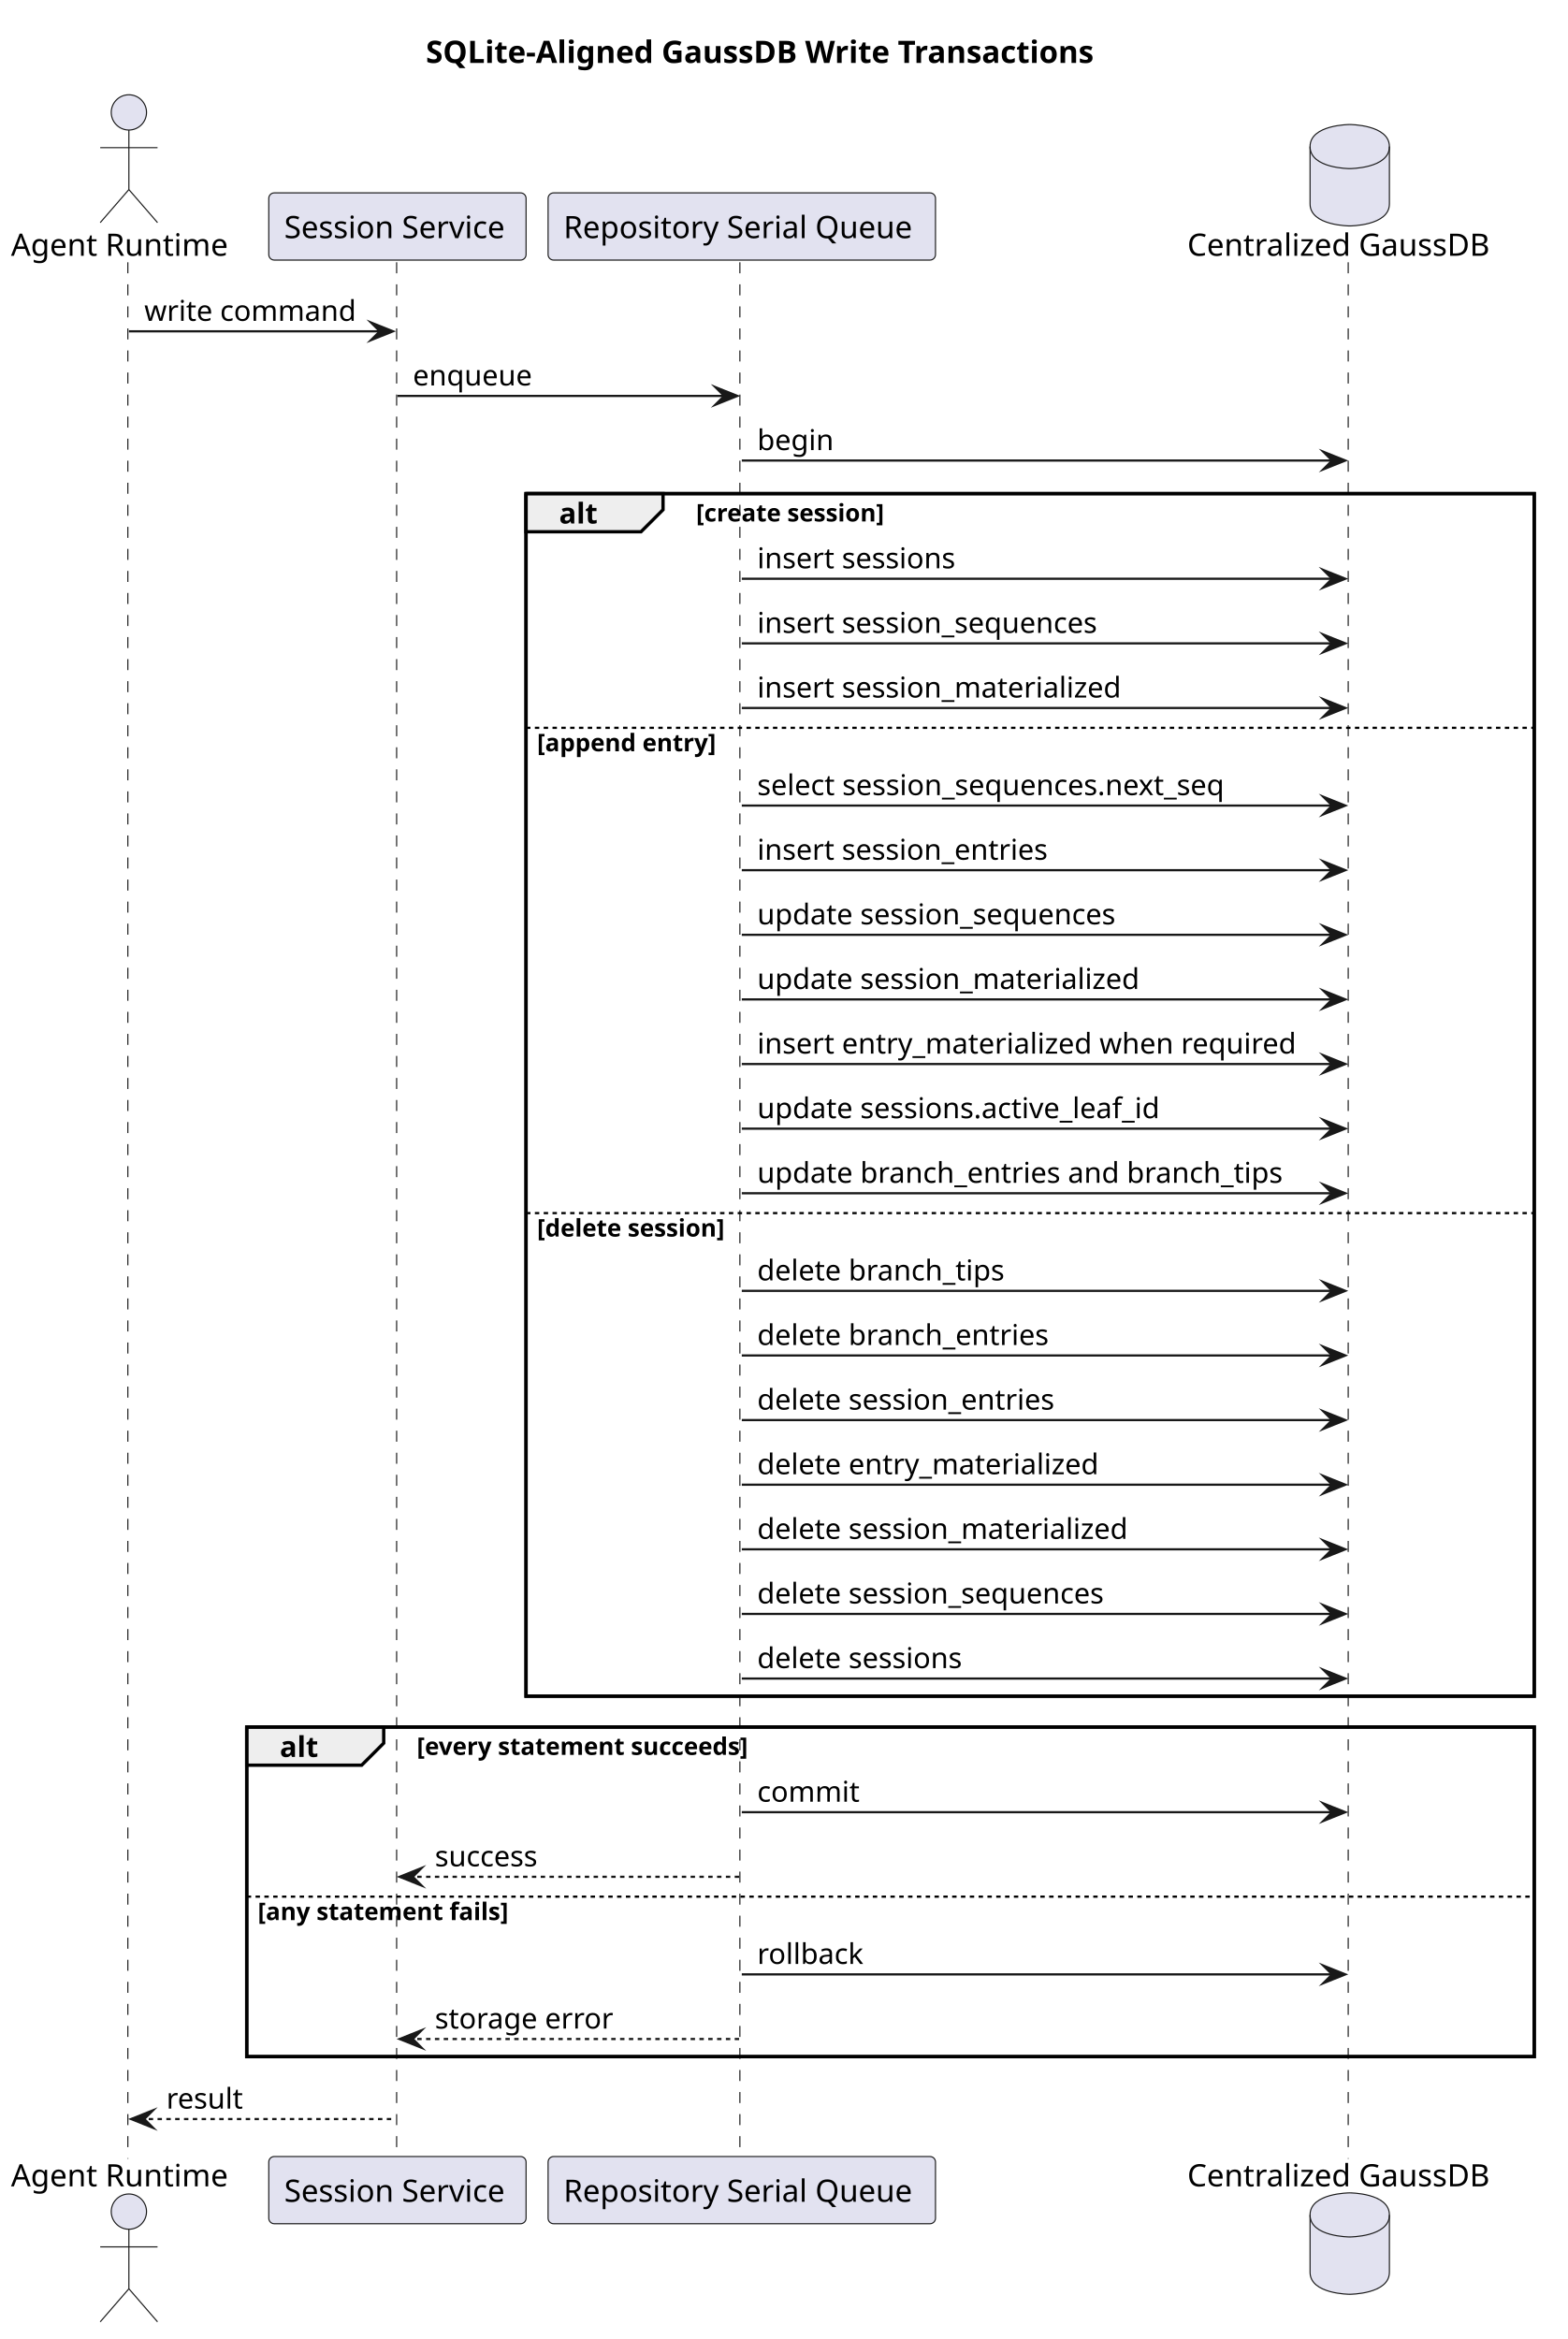
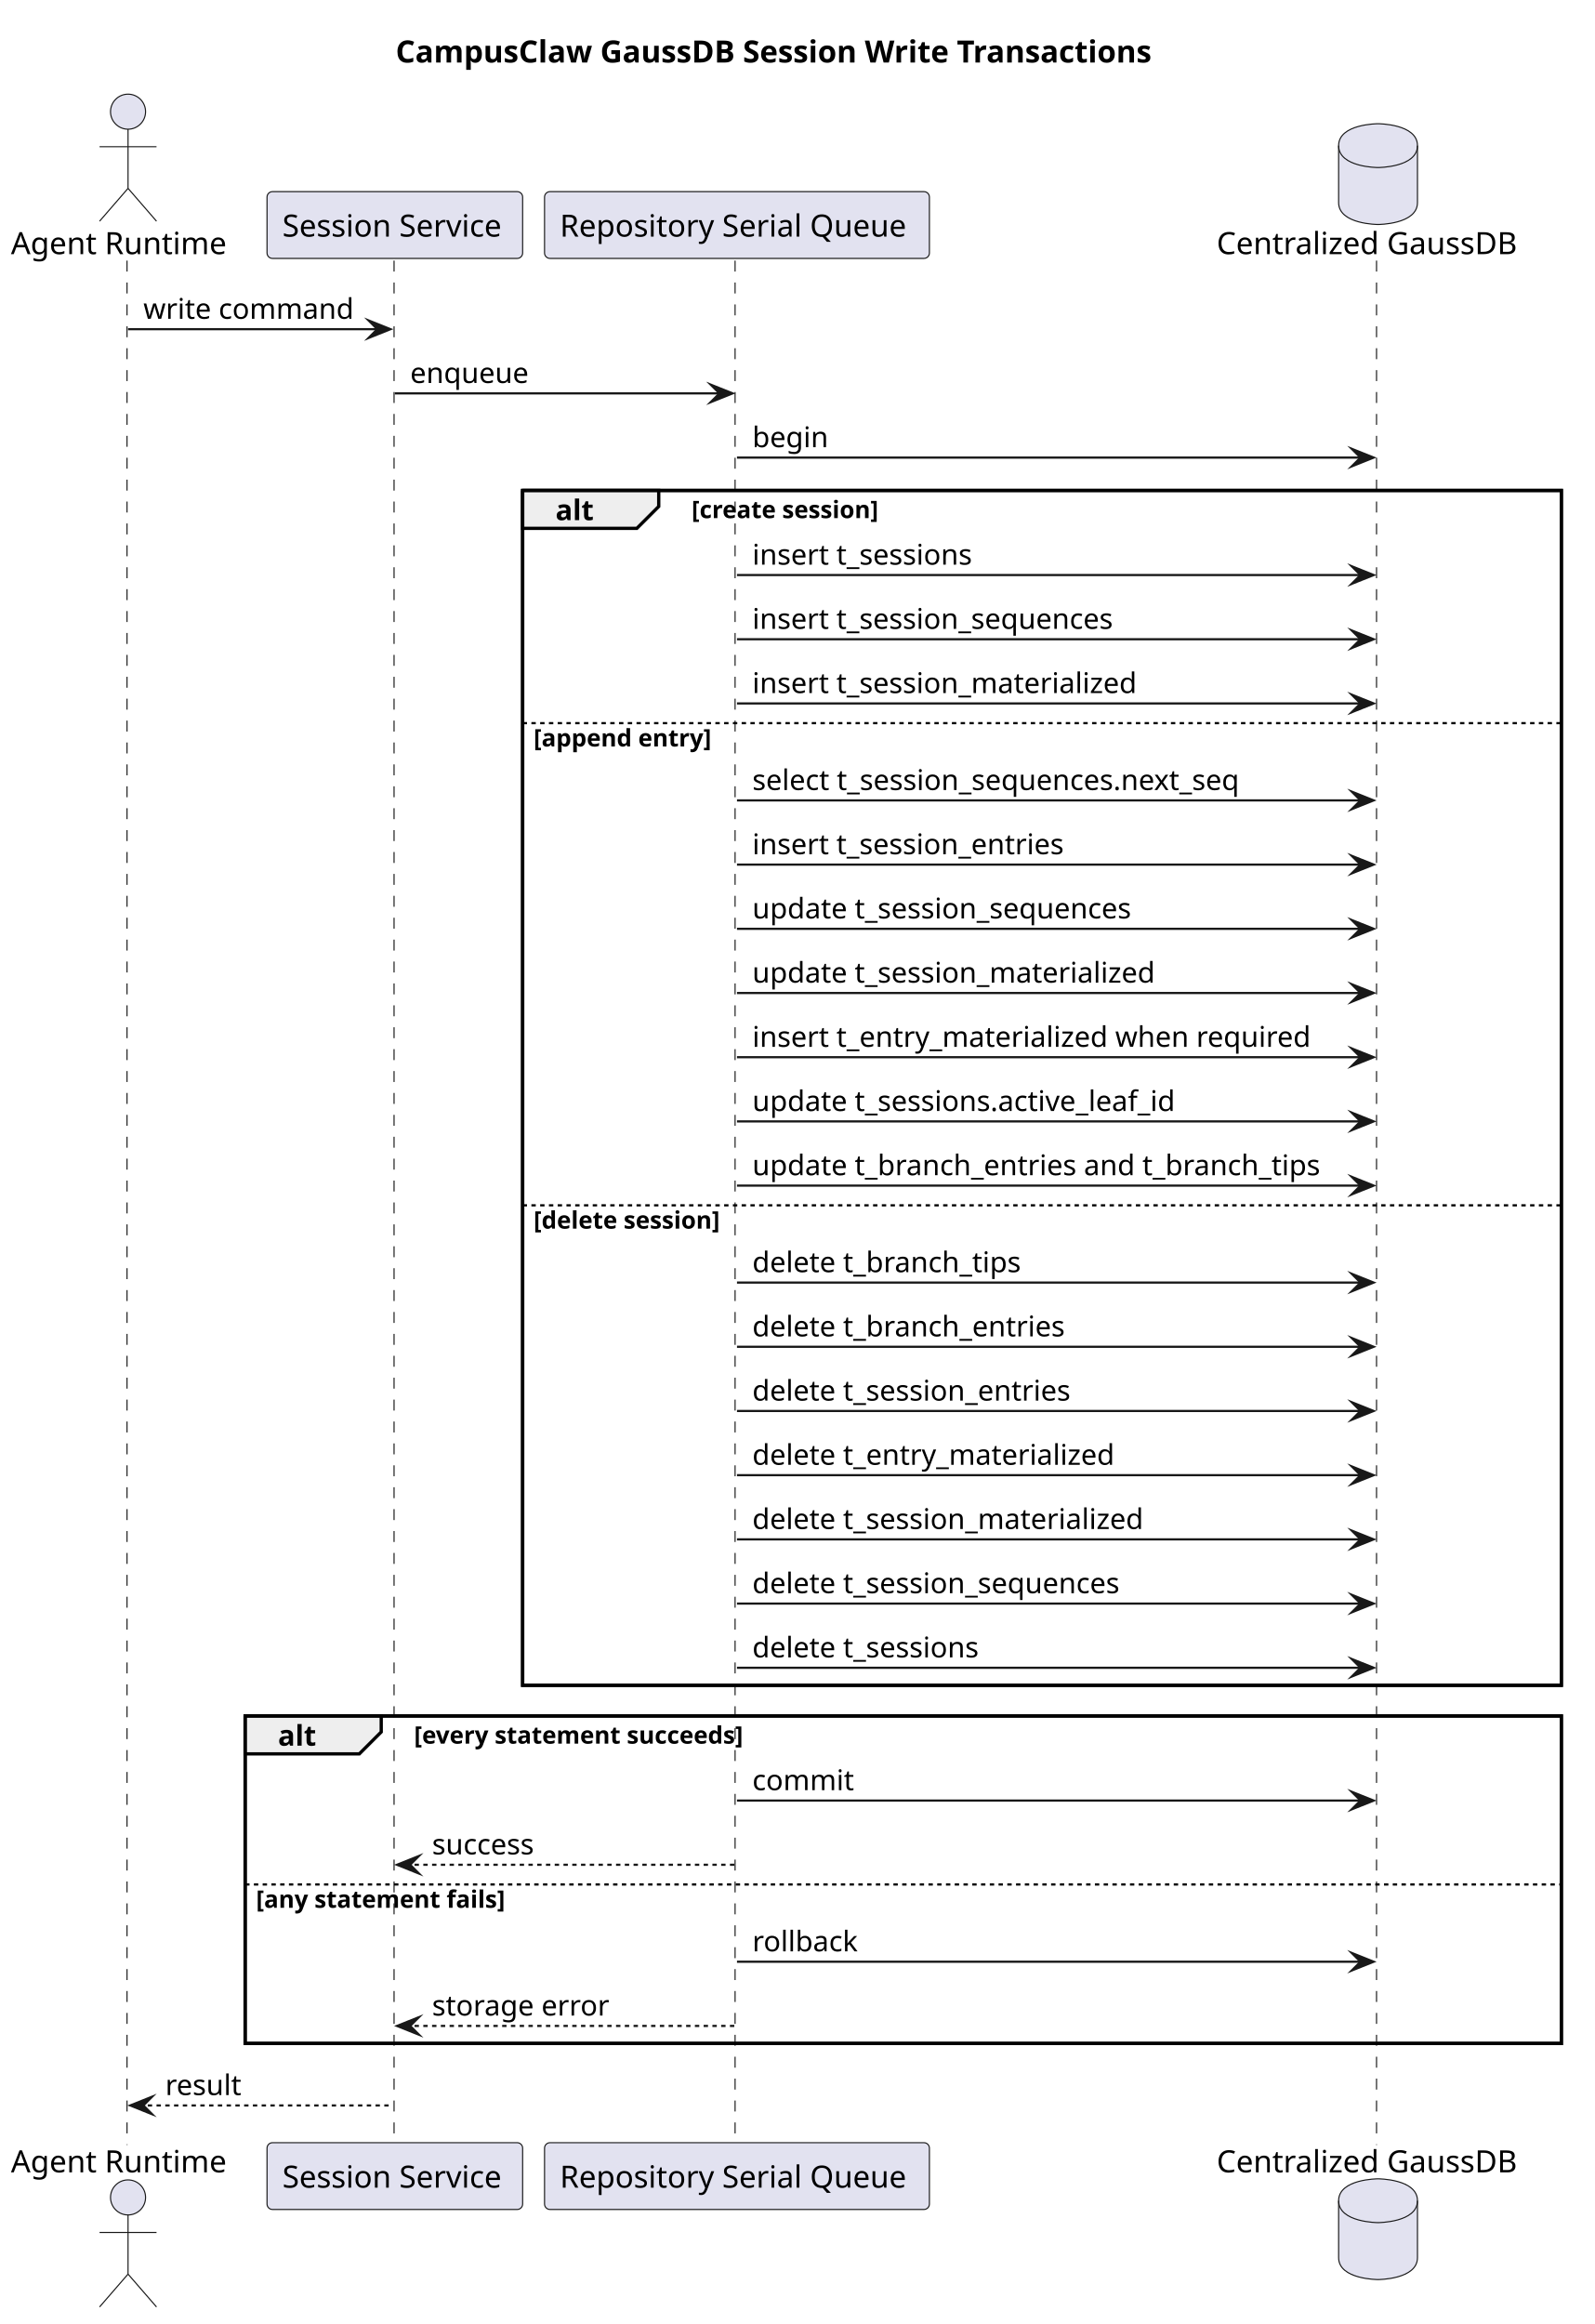
- <svg xmlns="http://www.w3.org/2000/svg" contentStyleType="text/css" data-diagram-type="SEQUENCE" height="1061px" preserveAspectRatio="none" style="width:711px;height:1061px;background:#FFFFFF;" version="1.1" viewBox="0 0 711 1061" width="711px" zoomAndPan="magnify">
+ <svg xmlns="http://www.w3.org/2000/svg" contentStyleType="text/css" data-diagram-type="SEQUENCE" height="1061px" preserveAspectRatio="none" style="width:728px;height:1061px;background:#FFFFFF;" version="1.1" viewBox="0 0 728 1061" width="728px" zoomAndPan="magnify">
  <defs />
  <g>
-     <g class="title" data-source-line="59">
-       <text fill="#000000" font-family="sans-serif" font-size="14" font-weight="700" lengthAdjust="spacing" textLength="318.596" x="193.188" y="28.535">SQLite-Aligned GaussDB Write Transactions</text>
-     </g>
-     <rect fill="none" height="545.5" style="stroke:#000000;stroke-width:1.5;" width="457.336" x="238.636" y="223.908" />
-     <rect fill="none" height="149.508" style="stroke:#000000;stroke-width:1.5;" width="584.046" x="111.926" y="783.408" />
-     <g class="participant-lifeline" data-entity-uid="part1" data-qualified-name="runtime" data-source-line="71" id="part1-lifeline">
+     <g class="title" data-source-line="70">
+       <text fill="#000000" font-family="sans-serif" font-size="14" font-weight="700" lengthAdjust="spacing" textLength="360.568" x="180.666" y="28.535">CampusClaw GaussDB Session Write Transactions</text>
+     </g>
+     <rect fill="none" height="545.5" style="stroke:#000000;stroke-width:1.5;" width="474.265" x="238.636" y="223.908" />
+     <rect fill="none" height="149.508" style="stroke:#000000;stroke-width:1.5;" width="600.975" x="111.926" y="783.408" />
+     <g class="participant-lifeline" data-entity-uid="part1" data-qualified-name="runtime" data-source-line="84" id="part1-lifeline">
      <g>
        <rect fill="#000000" fill-opacity="0" height="860.25" width="8" x="54.463" y="118.977" />
        <line style="stroke:#181818;stroke-width:0.5;stroke-dasharray:5,5;" x1="58" x2="58" y1="118.977" y2="979.227" />
      </g>
    </g>
-     <g class="participant-lifeline" data-entity-uid="part2" data-qualified-name="service" data-source-line="72" id="part2-lifeline">
+     <g class="participant-lifeline" data-entity-uid="part2" data-qualified-name="service" data-source-line="85" id="part2-lifeline">
      <g>
        <rect fill="#000000" fill-opacity="0" height="860.25" width="8" x="176.281" y="118.977" />
        <line style="stroke:#181818;stroke-width:0.5;stroke-dasharray:5,5;" x1="179.926" x2="179.926" y1="118.977" y2="979.227" />
      </g>
    </g>
-     <g class="participant-lifeline" data-entity-uid="part3" data-qualified-name="queue" data-source-line="73" id="part3-lifeline">
+     <g class="participant-lifeline" data-entity-uid="part3" data-qualified-name="queue" data-source-line="86" id="part3-lifeline">
      <g>
        <rect fill="#000000" fill-opacity="0" height="860.25" width="8" x="332.502" y="118.977" />
        <line style="stroke:#181818;stroke-width:0.5;stroke-dasharray:5,5;" x1="335.636" x2="335.636" y1="118.977" y2="979.227" />
      </g>
    </g>
-     <g class="participant-lifeline" data-entity-uid="part4" data-qualified-name="db" data-source-line="74" id="part4-lifeline">
-       <g>
-         <rect fill="#000000" fill-opacity="0" height="860.25" width="8" x="608.281" y="118.977" />
-         <line style="stroke:#181818;stroke-width:0.5;stroke-dasharray:5,5;" x1="611.591" x2="611.591" y1="118.977" y2="979.227" />
-       </g>
-     </g>
-     <g class="participant participant-head" data-entity-uid="part1" data-qualified-name="runtime" data-source-line="71" id="part1-head">
+     <g class="participant-lifeline" data-entity-uid="part4" data-qualified-name="db" data-source-line="87" id="part4-lifeline">
+       <g>
+         <rect fill="#000000" fill-opacity="0" height="860.25" width="8" x="625.21" y="118.977" />
+         <line style="stroke:#181818;stroke-width:0.5;stroke-dasharray:5,5;" x1="628.52" x2="628.52" y1="118.977" y2="979.227" />
+       </g>
+     </g>
+     <g class="participant participant-head" data-entity-uid="part1" data-qualified-name="runtime" data-source-line="84" id="part1-head">
      <text fill="#000000" font-family="sans-serif" font-size="14" lengthAdjust="spacing" textLength="100.926" x="5" y="116.023">Agent Runtime</text>
      <ellipse cx="58.463" cy="50.988" fill="#E2E2F0" rx="8" ry="8" style="stroke:#181818;stroke-width:0.5;" />
      <path d="M58.463,58.988 L58.463,85.988 M45.463,66.988 L71.463,66.988 M58.463,85.988 L45.463,100.988 M58.463,85.988 L71.463,100.988" fill="none" style="stroke:#181818;stroke-width:0.5;" />
    </g>
-     <g class="participant participant-tail" data-entity-uid="part1" data-qualified-name="runtime" data-source-line="71" id="part1-tail">
+     <g class="participant participant-tail" data-entity-uid="part1" data-qualified-name="runtime" data-source-line="84" id="part1-tail">
      <text fill="#000000" font-family="sans-serif" font-size="14" lengthAdjust="spacing" textLength="100.926" x="5" y="991.762">Agent Runtime</text>
      <ellipse cx="58.463" cy="1003.215" fill="#E2E2F0" rx="8" ry="8" style="stroke:#181818;stroke-width:0.5;" />
      <path d="M58.463,1011.215 L58.463,1038.215 M45.463,1019.215 L71.463,1019.215 M58.463,1038.215 L45.463,1053.215 M58.463,1038.215 L71.463,1053.215" fill="none" style="stroke:#181818;stroke-width:0.5;" />
    </g>
-     <g class="participant participant-head" data-entity-uid="part2" data-qualified-name="service" data-source-line="72" id="part2-head">
+     <g class="participant participant-head" data-entity-uid="part2" data-qualified-name="service" data-source-line="85" id="part2-head">
      <rect fill="#E2E2F0" height="30.488" rx="2.5" ry="2.5" style="stroke:#181818;stroke-width:0.5;" width="116.71" x="121.926" y="87.488" />
      <text fill="#000000" font-family="sans-serif" font-size="14" lengthAdjust="spacing" textLength="102.71" x="128.926" y="108.023">Session Service</text>
    </g>
-     <g class="participant participant-tail" data-entity-uid="part2" data-qualified-name="service" data-source-line="72" id="part2-tail">
+     <g class="participant participant-tail" data-entity-uid="part2" data-qualified-name="service" data-source-line="85" id="part2-tail">
      <rect fill="#E2E2F0" height="30.488" rx="2.5" ry="2.5" style="stroke:#181818;stroke-width:0.5;" width="116.71" x="121.926" y="978.227" />
      <text fill="#000000" font-family="sans-serif" font-size="14" lengthAdjust="spacing" textLength="102.71" x="128.926" y="998.762">Session Service</text>
    </g>
-     <g class="participant participant-head" data-entity-uid="part3" data-qualified-name="queue" data-source-line="73" id="part3-head">
+     <g class="participant participant-head" data-entity-uid="part3" data-qualified-name="queue" data-source-line="86" id="part3-head">
      <rect fill="#E2E2F0" height="30.488" rx="2.5" ry="2.5" style="stroke:#181818;stroke-width:0.5;" width="175.731" x="248.636" y="87.488" />
      <text fill="#000000" font-family="sans-serif" font-size="14" lengthAdjust="spacing" textLength="161.731" x="255.636" y="108.023">Repository Serial Queue</text>
    </g>
-     <g class="participant participant-tail" data-entity-uid="part3" data-qualified-name="queue" data-source-line="73" id="part3-tail">
+     <g class="participant participant-tail" data-entity-uid="part3" data-qualified-name="queue" data-source-line="86" id="part3-tail">
      <rect fill="#E2E2F0" height="30.488" rx="2.5" ry="2.5" style="stroke:#181818;stroke-width:0.5;" width="175.731" x="248.636" y="978.227" />
      <text fill="#000000" font-family="sans-serif" font-size="14" lengthAdjust="spacing" textLength="161.731" x="255.636" y="998.762">Repository Serial Queue</text>
    </g>
-     <g class="participant participant-head" data-entity-uid="part4" data-qualified-name="db" data-source-line="74" id="part4-head">
-       <text fill="#000000" font-family="sans-serif" font-size="14" lengthAdjust="spacing" textLength="141.381" x="538.591" y="116.023">Centralized GaussDB</text>
-       <path d="M594.281,66.488 C594.281,56.488 612.281,56.488 612.281,56.488 C612.281,56.488 630.281,56.488 630.281,66.488 L630.281,92.488 C630.281,102.488 612.281,102.488 612.281,102.488 C612.281,102.488 594.281,102.488 594.281,92.488 L594.281,66.488" fill="#E2E2F0" style="stroke:#181818;stroke-width:0.5;" />
-       <path d="M594.281,66.488 C594.281,76.488 612.281,76.488 612.281,76.488 C612.281,76.488 630.281,76.488 630.281,66.488" fill="none" style="stroke:#181818;stroke-width:0.5;" />
-     </g>
-     <g class="participant participant-tail" data-entity-uid="part4" data-qualified-name="db" data-source-line="74" id="part4-tail">
-       <text fill="#000000" font-family="sans-serif" font-size="14" lengthAdjust="spacing" textLength="141.381" x="538.591" y="991.762">Centralized GaussDB</text>
-       <path d="M594.281,1004.715 C594.281,994.715 612.281,994.715 612.281,994.715 C612.281,994.715 630.281,994.715 630.281,1004.715 L630.281,1030.715 C630.281,1040.715 612.281,1040.715 612.281,1040.715 C612.281,1040.715 594.281,1040.715 594.281,1030.715 L594.281,1004.715" fill="#E2E2F0" style="stroke:#181818;stroke-width:0.5;" />
-       <path d="M594.281,1004.715 C594.281,1014.715 612.281,1014.715 612.281,1014.715 C612.281,1014.715 630.281,1014.715 630.281,1004.715" fill="none" style="stroke:#181818;stroke-width:0.5;" />
-     </g>
-     <g class="message" data-entity-1="part1" data-entity-2="part2" data-source-line="76" id="msg1">
+     <g class="participant participant-head" data-entity-uid="part4" data-qualified-name="db" data-source-line="87" id="part4-head">
+       <text fill="#000000" font-family="sans-serif" font-size="14" lengthAdjust="spacing" textLength="141.381" x="555.52" y="116.023">Centralized GaussDB</text>
+       <path d="M611.21,66.488 C611.21,56.488 629.21,56.488 629.21,56.488 C629.21,56.488 647.21,56.488 647.21,66.488 L647.21,92.488 C647.21,102.488 629.21,102.488 629.21,102.488 C629.21,102.488 611.21,102.488 611.21,92.488 L611.21,66.488" fill="#E2E2F0" style="stroke:#181818;stroke-width:0.5;" />
+       <path d="M611.21,66.488 C611.21,76.488 629.21,76.488 629.21,76.488 C629.21,76.488 647.21,76.488 647.21,66.488" fill="none" style="stroke:#181818;stroke-width:0.5;" />
+     </g>
+     <g class="participant participant-tail" data-entity-uid="part4" data-qualified-name="db" data-source-line="87" id="part4-tail">
+       <text fill="#000000" font-family="sans-serif" font-size="14" lengthAdjust="spacing" textLength="141.381" x="555.52" y="991.762">Centralized GaussDB</text>
+       <path d="M611.21,1004.715 C611.21,994.715 629.21,994.715 629.21,994.715 C629.21,994.715 647.21,994.715 647.21,1004.715 L647.21,1030.715 C647.21,1040.715 629.21,1040.715 629.21,1040.715 C629.21,1040.715 611.21,1040.715 611.21,1030.715 L611.21,1004.715" fill="#E2E2F0" style="stroke:#181818;stroke-width:0.5;" />
+       <path d="M611.21,1004.715 C611.21,1014.715 629.21,1014.715 629.21,1014.715 C629.21,1014.715 647.21,1014.715 647.21,1004.715" fill="none" style="stroke:#181818;stroke-width:0.5;" />
+     </g>
+     <g class="message" data-entity-1="part1" data-entity-2="part2" data-source-line="89" id="msg1">
      <polygon fill="#181818" points="168.281,146.287,178.281,150.287,168.281,154.287,172.281,150.287" style="stroke:#181818;stroke-width:1;stroke-linejoin:miter;stroke-miterlimit:10;" />
      <line style="stroke:#181818;stroke-width:1;" x1="58.463" x2="174.281" y1="150.287" y2="150.287" />
      <text fill="#000000" font-family="sans-serif" font-size="13" lengthAdjust="spacing" textLength="97.659" x="65.463" y="145.545">write command</text>
    </g>
-     <g class="message" data-entity-1="part2" data-entity-2="part3" data-source-line="77" id="msg2">
+     <g class="message" data-entity-1="part2" data-entity-2="part3" data-source-line="90" id="msg2">
      <polygon fill="#181818" points="324.502,175.598,334.502,179.598,324.502,183.598,328.502,179.598" style="stroke:#181818;stroke-width:1;stroke-linejoin:miter;stroke-miterlimit:10;" />
      <line style="stroke:#181818;stroke-width:1;" x1="180.281" x2="330.502" y1="179.598" y2="179.598" />
      <text fill="#000000" font-family="sans-serif" font-size="13" lengthAdjust="spacing" textLength="54.114" x="187.281" y="174.856">enqueue</text>
    </g>
-     <g class="message" data-entity-1="part3" data-entity-2="part4" data-source-line="78" id="msg3">
-       <polygon fill="#181818" points="600.281,204.908,610.281,208.908,600.281,212.908,604.281,208.908" style="stroke:#181818;stroke-width:1;stroke-linejoin:miter;stroke-miterlimit:10;" />
-       <line style="stroke:#181818;stroke-width:1;" x1="336.502" x2="606.281" y1="208.908" y2="208.908" />
+     <g class="message" data-entity-1="part3" data-entity-2="part4" data-source-line="91" id="msg3">
+       <polygon fill="#181818" points="617.21,204.908,627.21,208.908,617.21,212.908,621.21,208.908" style="stroke:#181818;stroke-width:1;stroke-linejoin:miter;stroke-miterlimit:10;" />
+       <line style="stroke:#181818;stroke-width:1;" x1="336.502" x2="623.21" y1="208.908" y2="208.908" />
      <text fill="#000000" font-family="sans-serif" font-size="13" lengthAdjust="spacing" textLength="35.356" x="343.502" y="204.166">begin</text>
    </g>
    <path d="M238.636,223.908 L300.774,223.908 L300.774,231.219 L290.774,241.219 L238.636,241.219 L238.636,223.908" fill="#EEEEEE" style="stroke:#000000;stroke-width:1.5;" />
-     <rect fill="none" height="545.5" style="stroke:#000000;stroke-width:1.5;" width="457.336" x="238.636" y="223.908" />
+     <rect fill="none" height="545.5" style="stroke:#000000;stroke-width:1.5;" width="474.265" x="238.636" y="223.908" />
    <text fill="#000000" font-family="sans-serif" font-size="13" font-weight="700" lengthAdjust="spacing" textLength="17.139" x="253.636" y="237.477">alt</text>
    <text fill="#000000" font-family="sans-serif" font-size="11" font-weight="700" lengthAdjust="spacing" textLength="89.38" x="315.774" y="236.543">[create session]</text>
-     <g class="message" data-entity-1="part3" data-entity-2="part4" data-source-line="81" id="msg4">
-       <polygon fill="#181818" points="600.281,258.529,610.281,262.529,600.281,266.529,604.281,262.529" style="stroke:#181818;stroke-width:1;stroke-linejoin:miter;stroke-miterlimit:10;" />
-       <line style="stroke:#181818;stroke-width:1;" x1="336.502" x2="606.281" y1="262.529" y2="262.529" />
-       <text fill="#000000" font-family="sans-serif" font-size="13" lengthAdjust="spacing" textLength="93.552" x="343.502" y="257.787">insert sessions</text>
-     </g>
-     <g class="message" data-entity-1="part3" data-entity-2="part4" data-source-line="82" id="msg5">
-       <polygon fill="#181818" points="600.281,287.84,610.281,291.84,600.281,295.84,604.281,291.84" style="stroke:#181818;stroke-width:1;stroke-linejoin:miter;stroke-miterlimit:10;" />
-       <line style="stroke:#181818;stroke-width:1;" x1="336.502" x2="606.281" y1="291.84" y2="291.84" />
-       <text fill="#000000" font-family="sans-serif" font-size="13" lengthAdjust="spacing" textLength="159.383" x="343.502" y="287.098">insert session_sequences</text>
-     </g>
-     <g class="message" data-entity-1="part3" data-entity-2="part4" data-source-line="83" id="msg6">
-       <polygon fill="#181818" points="600.281,317.15,610.281,321.15,600.281,325.15,604.281,321.15" style="stroke:#181818;stroke-width:1;stroke-linejoin:miter;stroke-miterlimit:10;" />
-       <line style="stroke:#181818;stroke-width:1;" x1="336.502" x2="606.281" y1="321.15" y2="321.15" />
-       <text fill="#000000" font-family="sans-serif" font-size="13" lengthAdjust="spacing" textLength="171.495" x="343.502" y="316.408">insert session_materialized</text>
-     </g>
-     <line style="stroke:#000000;stroke-width:1;stroke-dasharray:2,2;" x1="238.636" x2="695.972" y1="330.15" y2="330.15" />
+     <g class="message" data-entity-1="part3" data-entity-2="part4" data-source-line="94" id="msg4">
+       <polygon fill="#181818" points="617.21,258.529,627.21,262.529,617.21,266.529,621.21,262.529" style="stroke:#181818;stroke-width:1;stroke-linejoin:miter;stroke-miterlimit:10;" />
+       <line style="stroke:#181818;stroke-width:1;" x1="336.502" x2="623.21" y1="262.529" y2="262.529" />
+       <text fill="#000000" font-family="sans-serif" font-size="13" lengthAdjust="spacing" textLength="104.914" x="343.502" y="257.787">insert t_sessions</text>
+     </g>
+     <g class="message" data-entity-1="part3" data-entity-2="part4" data-source-line="95" id="msg5">
+       <polygon fill="#181818" points="617.21,287.84,627.21,291.84,617.21,295.84,621.21,291.84" style="stroke:#181818;stroke-width:1;stroke-linejoin:miter;stroke-miterlimit:10;" />
+       <line style="stroke:#181818;stroke-width:1;" x1="336.502" x2="623.21" y1="291.84" y2="291.84" />
+       <text fill="#000000" font-family="sans-serif" font-size="13" lengthAdjust="spacing" textLength="170.746" x="343.502" y="287.098">insert t_session_sequences</text>
+     </g>
+     <g class="message" data-entity-1="part3" data-entity-2="part4" data-source-line="96" id="msg6">
+       <polygon fill="#181818" points="617.21,317.15,627.21,321.15,617.21,325.15,621.21,321.15" style="stroke:#181818;stroke-width:1;stroke-linejoin:miter;stroke-miterlimit:10;" />
+       <line style="stroke:#181818;stroke-width:1;" x1="336.502" x2="623.21" y1="321.15" y2="321.15" />
+       <text fill="#000000" font-family="sans-serif" font-size="13" lengthAdjust="spacing" textLength="182.857" x="343.502" y="316.408">insert t_session_materialized</text>
+     </g>
+     <line style="stroke:#000000;stroke-width:1;stroke-dasharray:2,2;" x1="238.636" x2="712.901" y1="330.15" y2="330.15" />
    <text fill="#000000" font-family="sans-serif" font-size="11" font-weight="700" lengthAdjust="spacing" textLength="83.322" x="243.636" y="340.785">[append entry]</text>
-     <g class="message" data-entity-1="part3" data-entity-2="part4" data-source-line="85" id="msg7">
-       <polygon fill="#181818" points="600.281,361.416,610.281,365.416,600.281,369.416,604.281,365.416" style="stroke:#181818;stroke-width:1;stroke-linejoin:miter;stroke-miterlimit:10;" />
-       <line style="stroke:#181818;stroke-width:1;" x1="336.502" x2="606.281" y1="365.416" y2="365.416" />
-       <text fill="#000000" font-family="sans-serif" font-size="13" lengthAdjust="spacing" textLength="220.708" x="343.502" y="360.674">select session_sequences.next_seq</text>
-     </g>
-     <g class="message" data-entity-1="part3" data-entity-2="part4" data-source-line="86" id="msg8">
-       <polygon fill="#181818" points="600.281,390.727,610.281,394.727,600.281,398.727,604.281,394.727" style="stroke:#181818;stroke-width:1;stroke-linejoin:miter;stroke-miterlimit:10;" />
-       <line style="stroke:#181818;stroke-width:1;" x1="336.502" x2="606.281" y1="394.727" y2="394.727" />
-       <text fill="#000000" font-family="sans-serif" font-size="13" lengthAdjust="spacing" textLength="136.544" x="343.502" y="389.984">insert session_entries</text>
-     </g>
-     <g class="message" data-entity-1="part3" data-entity-2="part4" data-source-line="87" id="msg9">
-       <polygon fill="#181818" points="600.281,420.037,610.281,424.037,600.281,428.037,604.281,424.037" style="stroke:#181818;stroke-width:1;stroke-linejoin:miter;stroke-miterlimit:10;" />
-       <line style="stroke:#181818;stroke-width:1;" x1="336.502" x2="606.281" y1="424.037" y2="424.037" />
-       <text fill="#000000" font-family="sans-serif" font-size="13" lengthAdjust="spacing" textLength="167.223" x="343.502" y="419.295">update session_sequences</text>
-     </g>
-     <g class="message" data-entity-1="part3" data-entity-2="part4" data-source-line="88" id="msg10">
-       <polygon fill="#181818" points="600.281,449.348,610.281,453.348,600.281,457.348,604.281,453.348" style="stroke:#181818;stroke-width:1;stroke-linejoin:miter;stroke-miterlimit:10;" />
-       <line style="stroke:#181818;stroke-width:1;" x1="336.502" x2="606.281" y1="453.348" y2="453.348" />
-       <text fill="#000000" font-family="sans-serif" font-size="13" lengthAdjust="spacing" textLength="179.334" x="343.502" y="448.606">update session_materialized</text>
-     </g>
-     <g class="message" data-entity-1="part3" data-entity-2="part4" data-source-line="89" id="msg11">
-       <polygon fill="#181818" points="600.281,478.658,610.281,482.658,600.281,486.658,604.281,482.658" style="stroke:#181818;stroke-width:1;stroke-linejoin:miter;stroke-miterlimit:10;" />
-       <line style="stroke:#181818;stroke-width:1;" x1="336.502" x2="606.281" y1="482.658" y2="482.658" />
-       <text fill="#000000" font-family="sans-serif" font-size="13" lengthAdjust="spacing" textLength="251.78" x="343.502" y="477.916">insert entry_materialized when required</text>
-     </g>
-     <g class="message" data-entity-1="part3" data-entity-2="part4" data-source-line="90" id="msg12">
-       <polygon fill="#181818" points="600.281,507.969,610.281,511.969,600.281,515.969,604.281,511.969" style="stroke:#181818;stroke-width:1;stroke-linejoin:miter;stroke-miterlimit:10;" />
-       <line style="stroke:#181818;stroke-width:1;" x1="336.502" x2="606.281" y1="511.969" y2="511.969" />
-       <text fill="#000000" font-family="sans-serif" font-size="13" lengthAdjust="spacing" textLength="189.833" x="343.502" y="507.227">update sessions.active_leaf_id</text>
-     </g>
-     <g class="message" data-entity-1="part3" data-entity-2="part4" data-source-line="91" id="msg13">
-       <polygon fill="#181818" points="600.281,537.279,610.281,541.279,600.281,545.279,604.281,541.279" style="stroke:#181818;stroke-width:1;stroke-linejoin:miter;stroke-miterlimit:10;" />
-       <line style="stroke:#181818;stroke-width:1;" x1="336.502" x2="606.281" y1="541.279" y2="541.279" />
-       <text fill="#000000" font-family="sans-serif" font-size="13" lengthAdjust="spacing" textLength="245.984" x="343.502" y="536.537">update branch_entries and branch_tips</text>
-     </g>
-     <line style="stroke:#000000;stroke-width:1;stroke-dasharray:2,2;" x1="238.636" x2="695.972" y1="550.279" y2="550.279" />
+     <g class="message" data-entity-1="part3" data-entity-2="part4" data-source-line="98" id="msg7">
+       <polygon fill="#181818" points="617.21,361.416,627.21,365.416,617.21,369.416,621.21,365.416" style="stroke:#181818;stroke-width:1;stroke-linejoin:miter;stroke-miterlimit:10;" />
+       <line style="stroke:#181818;stroke-width:1;" x1="336.502" x2="623.21" y1="365.416" y2="365.416" />
+       <text fill="#000000" font-family="sans-serif" font-size="13" lengthAdjust="spacing" textLength="232.07" x="343.502" y="360.674">select t_session_sequences.next_seq</text>
+     </g>
+     <g class="message" data-entity-1="part3" data-entity-2="part4" data-source-line="99" id="msg8">
+       <polygon fill="#181818" points="617.21,390.727,627.21,394.727,617.21,398.727,621.21,394.727" style="stroke:#181818;stroke-width:1;stroke-linejoin:miter;stroke-miterlimit:10;" />
+       <line style="stroke:#181818;stroke-width:1;" x1="336.502" x2="623.21" y1="394.727" y2="394.727" />
+       <text fill="#000000" font-family="sans-serif" font-size="13" lengthAdjust="spacing" textLength="147.907" x="343.502" y="389.984">insert t_session_entries</text>
+     </g>
+     <g class="message" data-entity-1="part3" data-entity-2="part4" data-source-line="100" id="msg9">
+       <polygon fill="#181818" points="617.21,420.037,627.21,424.037,617.21,428.037,621.21,424.037" style="stroke:#181818;stroke-width:1;stroke-linejoin:miter;stroke-miterlimit:10;" />
+       <line style="stroke:#181818;stroke-width:1;" x1="336.502" x2="623.21" y1="424.037" y2="424.037" />
+       <text fill="#000000" font-family="sans-serif" font-size="13" lengthAdjust="spacing" textLength="178.585" x="343.502" y="419.295">update t_session_sequences</text>
+     </g>
+     <g class="message" data-entity-1="part3" data-entity-2="part4" data-source-line="101" id="msg10">
+       <polygon fill="#181818" points="617.21,449.348,627.21,453.348,617.21,457.348,621.21,453.348" style="stroke:#181818;stroke-width:1;stroke-linejoin:miter;stroke-miterlimit:10;" />
+       <line style="stroke:#181818;stroke-width:1;" x1="336.502" x2="623.21" y1="453.348" y2="453.348" />
+       <text fill="#000000" font-family="sans-serif" font-size="13" lengthAdjust="spacing" textLength="190.696" x="343.502" y="448.606">update t_session_materialized</text>
+     </g>
+     <g class="message" data-entity-1="part3" data-entity-2="part4" data-source-line="102" id="msg11">
+       <polygon fill="#181818" points="617.21,478.658,627.21,482.658,617.21,486.658,621.21,482.658" style="stroke:#181818;stroke-width:1;stroke-linejoin:miter;stroke-miterlimit:10;" />
+       <line style="stroke:#181818;stroke-width:1;" x1="336.502" x2="623.21" y1="482.658" y2="482.658" />
+       <text fill="#000000" font-family="sans-serif" font-size="13" lengthAdjust="spacing" textLength="263.142" x="343.502" y="477.916">insert t_entry_materialized when required</text>
+     </g>
+     <g class="message" data-entity-1="part3" data-entity-2="part4" data-source-line="103" id="msg12">
+       <polygon fill="#181818" points="617.21,507.969,627.21,511.969,617.21,515.969,621.21,511.969" style="stroke:#181818;stroke-width:1;stroke-linejoin:miter;stroke-miterlimit:10;" />
+       <line style="stroke:#181818;stroke-width:1;" x1="336.502" x2="623.21" y1="511.969" y2="511.969" />
+       <text fill="#000000" font-family="sans-serif" font-size="13" lengthAdjust="spacing" textLength="201.195" x="343.502" y="507.227">update t_sessions.active_leaf_id</text>
+     </g>
+     <g class="message" data-entity-1="part3" data-entity-2="part4" data-source-line="104" id="msg13">
+       <polygon fill="#181818" points="617.21,537.279,627.21,541.279,617.21,545.279,621.21,541.279" style="stroke:#181818;stroke-width:1;stroke-linejoin:miter;stroke-miterlimit:10;" />
+       <line style="stroke:#181818;stroke-width:1;" x1="336.502" x2="623.21" y1="541.279" y2="541.279" />
+       <text fill="#000000" font-family="sans-serif" font-size="13" lengthAdjust="spacing" textLength="268.709" x="343.502" y="536.537">update t_branch_entries and t_branch_tips</text>
+     </g>
+     <line style="stroke:#000000;stroke-width:1;stroke-dasharray:2,2;" x1="238.636" x2="712.901" y1="550.279" y2="550.279" />
    <text fill="#000000" font-family="sans-serif" font-size="11" font-weight="700" lengthAdjust="spacing" textLength="89.37" x="243.636" y="560.914">[delete session]</text>
-     <g class="message" data-entity-1="part3" data-entity-2="part4" data-source-line="93" id="msg14">
-       <polygon fill="#181818" points="600.281,581.545,610.281,585.545,600.281,589.545,604.281,585.545" style="stroke:#181818;stroke-width:1;stroke-linejoin:miter;stroke-miterlimit:10;" />
-       <line style="stroke:#181818;stroke-width:1;" x1="336.502" x2="606.281" y1="585.545" y2="585.545" />
-       <text fill="#000000" font-family="sans-serif" font-size="13" lengthAdjust="spacing" textLength="116.048" x="343.502" y="580.803">delete branch_tips</text>
-     </g>
-     <g class="message" data-entity-1="part3" data-entity-2="part4" data-source-line="94" id="msg15">
-       <polygon fill="#181818" points="600.281,610.856,610.281,614.856,600.281,618.856,604.281,614.856" style="stroke:#181818;stroke-width:1;stroke-linejoin:miter;stroke-miterlimit:10;" />
-       <line style="stroke:#181818;stroke-width:1;" x1="336.502" x2="606.281" y1="614.856" y2="614.856" />
-       <text fill="#000000" font-family="sans-serif" font-size="13" lengthAdjust="spacing" textLength="135.738" x="343.502" y="610.113">delete branch_entries</text>
-     </g>
-     <g class="message" data-entity-1="part3" data-entity-2="part4" data-source-line="95" id="msg16">
-       <polygon fill="#181818" points="600.281,640.166,610.281,644.166,600.281,648.166,604.281,644.166" style="stroke:#181818;stroke-width:1;stroke-linejoin:miter;stroke-miterlimit:10;" />
-       <line style="stroke:#181818;stroke-width:1;" x1="336.502" x2="606.281" y1="644.166" y2="644.166" />
-       <text fill="#000000" font-family="sans-serif" font-size="13" lengthAdjust="spacing" textLength="139.198" x="343.502" y="639.424">delete session_entries</text>
-     </g>
-     <g class="message" data-entity-1="part3" data-entity-2="part4" data-source-line="96" id="msg17">
-       <polygon fill="#181818" points="600.281,669.477,610.281,673.477,600.281,677.477,604.281,673.477" style="stroke:#181818;stroke-width:1;stroke-linejoin:miter;stroke-miterlimit:10;" />
-       <line style="stroke:#181818;stroke-width:1;" x1="336.502" x2="606.281" y1="673.477" y2="673.477" />
-       <text fill="#000000" font-family="sans-serif" font-size="13" lengthAdjust="spacing" textLength="159.498" x="343.502" y="668.734">delete entry_materialized</text>
-     </g>
-     <g class="message" data-entity-1="part3" data-entity-2="part4" data-source-line="97" id="msg18">
-       <polygon fill="#181818" points="600.281,698.787,610.281,702.787,600.281,706.787,604.281,702.787" style="stroke:#181818;stroke-width:1;stroke-linejoin:miter;stroke-miterlimit:10;" />
-       <line style="stroke:#181818;stroke-width:1;" x1="336.502" x2="606.281" y1="702.787" y2="702.787" />
-       <text fill="#000000" font-family="sans-serif" font-size="13" lengthAdjust="spacing" textLength="174.148" x="343.502" y="698.045">delete session_materialized</text>
-     </g>
-     <g class="message" data-entity-1="part3" data-entity-2="part4" data-source-line="98" id="msg19">
-       <polygon fill="#181818" points="600.281,728.098,610.281,732.098,600.281,736.098,604.281,732.098" style="stroke:#181818;stroke-width:1;stroke-linejoin:miter;stroke-miterlimit:10;" />
-       <line style="stroke:#181818;stroke-width:1;" x1="336.502" x2="606.281" y1="732.098" y2="732.098" />
-       <text fill="#000000" font-family="sans-serif" font-size="13" lengthAdjust="spacing" textLength="162.037" x="343.502" y="727.356">delete session_sequences</text>
-     </g>
-     <g class="message" data-entity-1="part3" data-entity-2="part4" data-source-line="99" id="msg20">
-       <polygon fill="#181818" points="600.281,757.408,610.281,761.408,600.281,765.408,604.281,761.408" style="stroke:#181818;stroke-width:1;stroke-linejoin:miter;stroke-miterlimit:10;" />
-       <line style="stroke:#181818;stroke-width:1;" x1="336.502" x2="606.281" y1="761.408" y2="761.408" />
-       <text fill="#000000" font-family="sans-serif" font-size="13" lengthAdjust="spacing" textLength="96.205" x="343.502" y="756.666">delete sessions</text>
+     <g class="message" data-entity-1="part3" data-entity-2="part4" data-source-line="106" id="msg14">
+       <polygon fill="#181818" points="617.21,581.545,627.21,585.545,617.21,589.545,621.21,585.545" style="stroke:#181818;stroke-width:1;stroke-linejoin:miter;stroke-miterlimit:10;" />
+       <line style="stroke:#181818;stroke-width:1;" x1="336.502" x2="623.21" y1="585.545" y2="585.545" />
+       <text fill="#000000" font-family="sans-serif" font-size="13" lengthAdjust="spacing" textLength="127.41" x="343.502" y="580.803">delete t_branch_tips</text>
+     </g>
+     <g class="message" data-entity-1="part3" data-entity-2="part4" data-source-line="107" id="msg15">
+       <polygon fill="#181818" points="617.21,610.856,627.21,614.856,617.21,618.856,621.21,614.856" style="stroke:#181818;stroke-width:1;stroke-linejoin:miter;stroke-miterlimit:10;" />
+       <line style="stroke:#181818;stroke-width:1;" x1="336.502" x2="623.21" y1="614.856" y2="614.856" />
+       <text fill="#000000" font-family="sans-serif" font-size="13" lengthAdjust="spacing" textLength="147.101" x="343.502" y="610.113">delete t_branch_entries</text>
+     </g>
+     <g class="message" data-entity-1="part3" data-entity-2="part4" data-source-line="108" id="msg16">
+       <polygon fill="#181818" points="617.21,640.166,627.21,644.166,617.21,648.166,621.21,644.166" style="stroke:#181818;stroke-width:1;stroke-linejoin:miter;stroke-miterlimit:10;" />
+       <line style="stroke:#181818;stroke-width:1;" x1="336.502" x2="623.21" y1="644.166" y2="644.166" />
+       <text fill="#000000" font-family="sans-serif" font-size="13" lengthAdjust="spacing" textLength="150.56" x="343.502" y="639.424">delete t_session_entries</text>
+     </g>
+     <g class="message" data-entity-1="part3" data-entity-2="part4" data-source-line="109" id="msg17">
+       <polygon fill="#181818" points="617.21,669.477,627.21,673.477,617.21,677.477,621.21,673.477" style="stroke:#181818;stroke-width:1;stroke-linejoin:miter;stroke-miterlimit:10;" />
+       <line style="stroke:#181818;stroke-width:1;" x1="336.502" x2="623.21" y1="673.477" y2="673.477" />
+       <text fill="#000000" font-family="sans-serif" font-size="13" lengthAdjust="spacing" textLength="170.86" x="343.502" y="668.734">delete t_entry_materialized</text>
+     </g>
+     <g class="message" data-entity-1="part3" data-entity-2="part4" data-source-line="110" id="msg18">
+       <polygon fill="#181818" points="617.21,698.787,627.21,702.787,617.21,706.787,621.21,702.787" style="stroke:#181818;stroke-width:1;stroke-linejoin:miter;stroke-miterlimit:10;" />
+       <line style="stroke:#181818;stroke-width:1;" x1="336.502" x2="623.21" y1="702.787" y2="702.787" />
+       <text fill="#000000" font-family="sans-serif" font-size="13" lengthAdjust="spacing" textLength="185.51" x="343.502" y="698.045">delete t_session_materialized</text>
+     </g>
+     <g class="message" data-entity-1="part3" data-entity-2="part4" data-source-line="111" id="msg19">
+       <polygon fill="#181818" points="617.21,728.098,627.21,732.098,617.21,736.098,621.21,732.098" style="stroke:#181818;stroke-width:1;stroke-linejoin:miter;stroke-miterlimit:10;" />
+       <line style="stroke:#181818;stroke-width:1;" x1="336.502" x2="623.21" y1="732.098" y2="732.098" />
+       <text fill="#000000" font-family="sans-serif" font-size="13" lengthAdjust="spacing" textLength="173.399" x="343.502" y="727.356">delete t_session_sequences</text>
+     </g>
+     <g class="message" data-entity-1="part3" data-entity-2="part4" data-source-line="112" id="msg20">
+       <polygon fill="#181818" points="617.21,757.408,627.21,761.408,617.21,765.408,621.21,761.408" style="stroke:#181818;stroke-width:1;stroke-linejoin:miter;stroke-miterlimit:10;" />
+       <line style="stroke:#181818;stroke-width:1;" x1="336.502" x2="623.21" y1="761.408" y2="761.408" />
+       <text fill="#000000" font-family="sans-serif" font-size="13" lengthAdjust="spacing" textLength="107.567" x="343.502" y="756.666">delete t_sessions</text>
    </g>
    <path d="M111.926,783.408 L174.065,783.408 L174.065,790.719 L164.065,800.719 L111.926,800.719 L111.926,783.408" fill="#EEEEEE" style="stroke:#000000;stroke-width:1.5;" />
-     <rect fill="none" height="149.508" style="stroke:#000000;stroke-width:1.5;" width="584.046" x="111.926" y="783.408" />
+     <rect fill="none" height="149.508" style="stroke:#000000;stroke-width:1.5;" width="600.975" x="111.926" y="783.408" />
    <text fill="#000000" font-family="sans-serif" font-size="13" font-weight="700" lengthAdjust="spacing" textLength="17.139" x="126.926" y="796.977">alt</text>
    <text fill="#000000" font-family="sans-serif" font-size="11" font-weight="700" lengthAdjust="spacing" textLength="154.628" x="189.065" y="796.043">[every statement succeeds]</text>
-     <g class="message" data-entity-1="part3" data-entity-2="part4" data-source-line="103" id="msg21">
-       <polygon fill="#181818" points="600.281,818.029,610.281,822.029,600.281,826.029,604.281,822.029" style="stroke:#181818;stroke-width:1;stroke-linejoin:miter;stroke-miterlimit:10;" />
-       <line style="stroke:#181818;stroke-width:1;" x1="336.502" x2="606.281" y1="822.029" y2="822.029" />
+     <g class="message" data-entity-1="part3" data-entity-2="part4" data-source-line="116" id="msg21">
+       <polygon fill="#181818" points="617.21,818.029,627.21,822.029,617.21,826.029,621.21,822.029" style="stroke:#181818;stroke-width:1;stroke-linejoin:miter;stroke-miterlimit:10;" />
+       <line style="stroke:#181818;stroke-width:1;" x1="336.502" x2="623.21" y1="822.029" y2="822.029" />
      <text fill="#000000" font-family="sans-serif" font-size="13" lengthAdjust="spacing" textLength="47.538" x="343.502" y="817.287">commit</text>
    </g>
-     <g class="message" data-entity-1="part3" data-entity-2="part2" data-source-line="104" id="msg22">
+     <g class="message" data-entity-1="part3" data-entity-2="part2" data-source-line="117" id="msg22">
      <polygon fill="#181818" points="191.281,847.34,181.281,851.34,191.281,855.34,187.281,851.34" style="stroke:#181818;stroke-width:1;stroke-linejoin:miter;stroke-miterlimit:10;" />
      <line style="stroke:#181818;stroke-width:1;stroke-dasharray:2,2;" x1="185.281" x2="335.502" y1="851.34" y2="851.34" />
      <text fill="#000000" font-family="sans-serif" font-size="13" lengthAdjust="spacing" textLength="48.509" x="197.281" y="846.598">success</text>
    </g>
-     <line style="stroke:#000000;stroke-width:1;stroke-dasharray:2,2;" x1="111.926" x2="695.972" y1="860.34" y2="860.34" />
+     <line style="stroke:#000000;stroke-width:1;stroke-dasharray:2,2;" x1="111.926" x2="712.901" y1="860.34" y2="860.34" />
    <text fill="#000000" font-family="sans-serif" font-size="11" font-weight="700" lengthAdjust="spacing" textLength="116.751" x="116.926" y="870.975">[any statement fails]</text>
-     <g class="message" data-entity-1="part3" data-entity-2="part4" data-source-line="106" id="msg23">
-       <polygon fill="#181818" points="600.281,891.606,610.281,895.606,600.281,899.606,604.281,895.606" style="stroke:#181818;stroke-width:1;stroke-linejoin:miter;stroke-miterlimit:10;" />
-       <line style="stroke:#181818;stroke-width:1;" x1="336.502" x2="606.281" y1="895.606" y2="895.606" />
+     <g class="message" data-entity-1="part3" data-entity-2="part4" data-source-line="119" id="msg23">
+       <polygon fill="#181818" points="617.21,891.606,627.21,895.606,617.21,899.606,621.21,895.606" style="stroke:#181818;stroke-width:1;stroke-linejoin:miter;stroke-miterlimit:10;" />
+       <line style="stroke:#181818;stroke-width:1;" x1="336.502" x2="623.21" y1="895.606" y2="895.606" />
      <text fill="#000000" font-family="sans-serif" font-size="13" lengthAdjust="spacing" textLength="50.438" x="343.502" y="890.863">rollback</text>
    </g>
-     <g class="message" data-entity-1="part3" data-entity-2="part2" data-source-line="107" id="msg24">
+     <g class="message" data-entity-1="part3" data-entity-2="part2" data-source-line="120" id="msg24">
      <polygon fill="#181818" points="191.281,920.916,181.281,924.916,191.281,928.916,187.281,924.916" style="stroke:#181818;stroke-width:1;stroke-linejoin:miter;stroke-miterlimit:10;" />
      <line style="stroke:#181818;stroke-width:1;stroke-dasharray:2,2;" x1="185.281" x2="335.502" y1="924.916" y2="924.916" />
      <text fill="#000000" font-family="sans-serif" font-size="13" lengthAdjust="spacing" textLength="82.621" x="197.281" y="920.174">storage error</text>
    </g>
-     <g class="message" data-entity-1="part2" data-entity-2="part1" data-source-line="110" id="msg25">
+     <g class="message" data-entity-1="part2" data-entity-2="part1" data-source-line="123" id="msg25">
      <polygon fill="#181818" points="69.463,957.227,59.463,961.227,69.463,965.227,65.463,961.227" style="stroke:#181818;stroke-width:1;stroke-linejoin:miter;stroke-miterlimit:10;" />
      <line style="stroke:#181818;stroke-width:1;stroke-dasharray:2,2;" x1="63.463" x2="179.281" y1="961.227" y2="961.227" />
      <text fill="#000000" font-family="sans-serif" font-size="13" lengthAdjust="spacing" textLength="35.877" x="75.463" y="956.484">result</text>
    </g>
  </g>
</svg>
